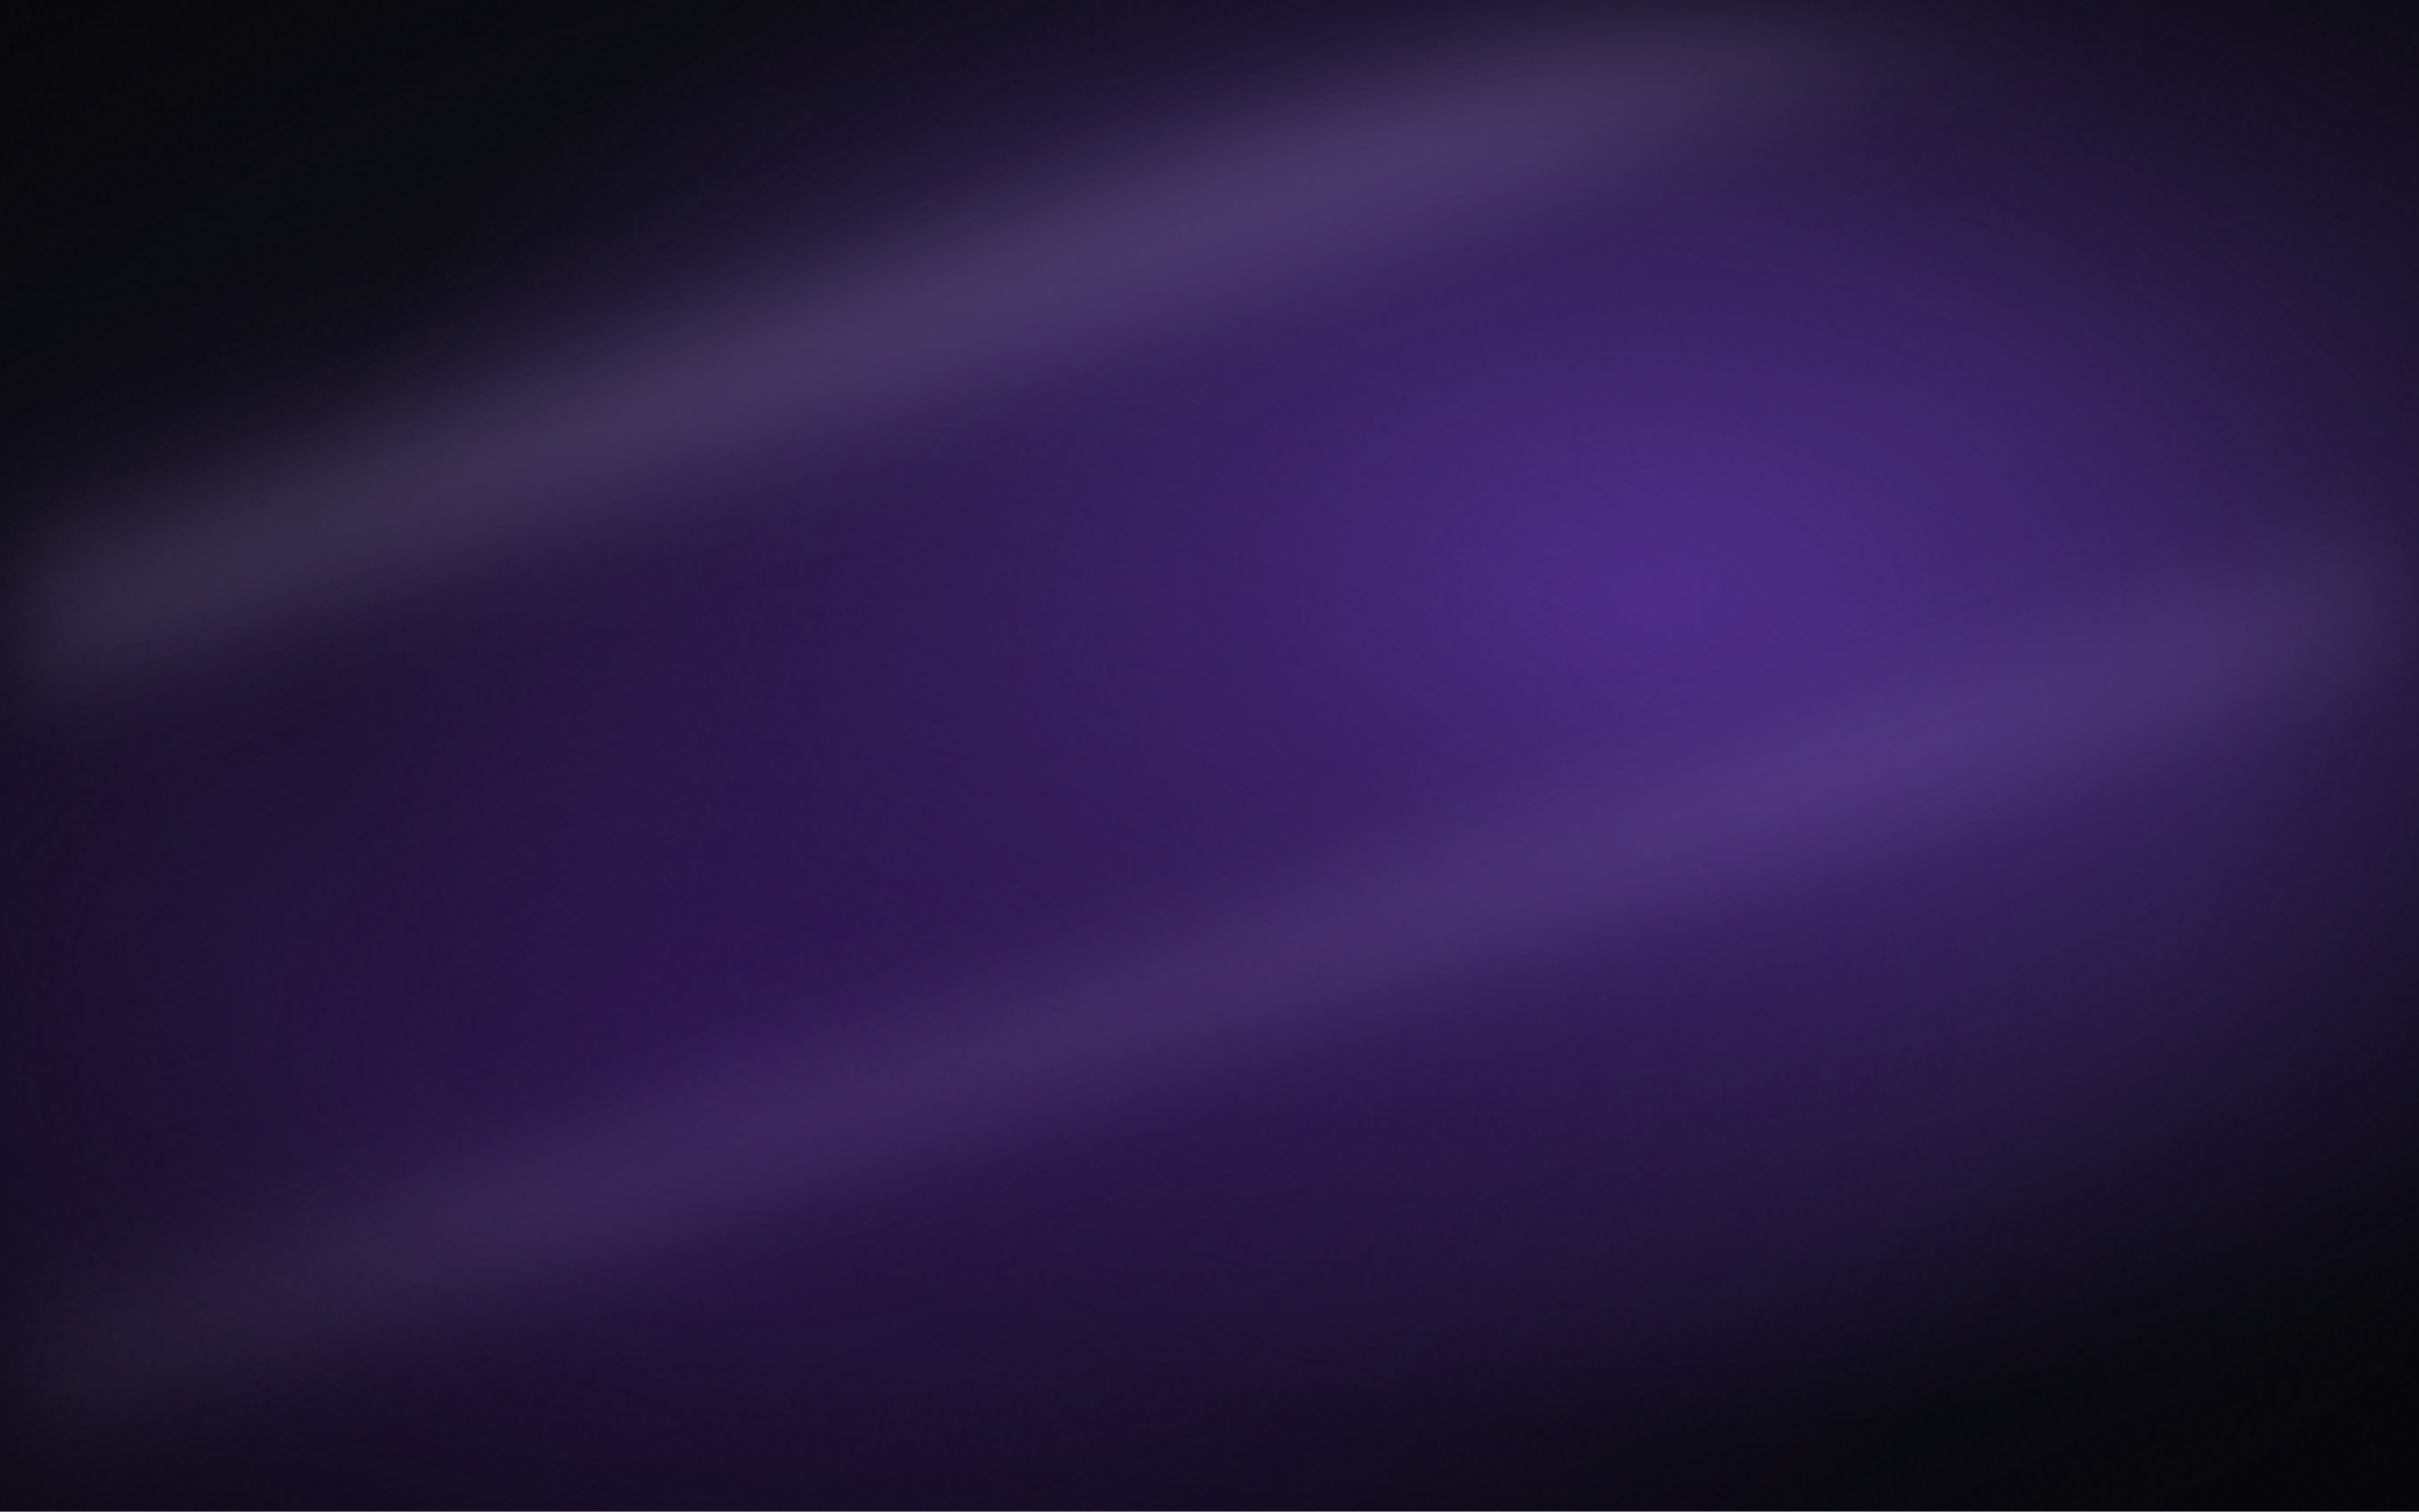
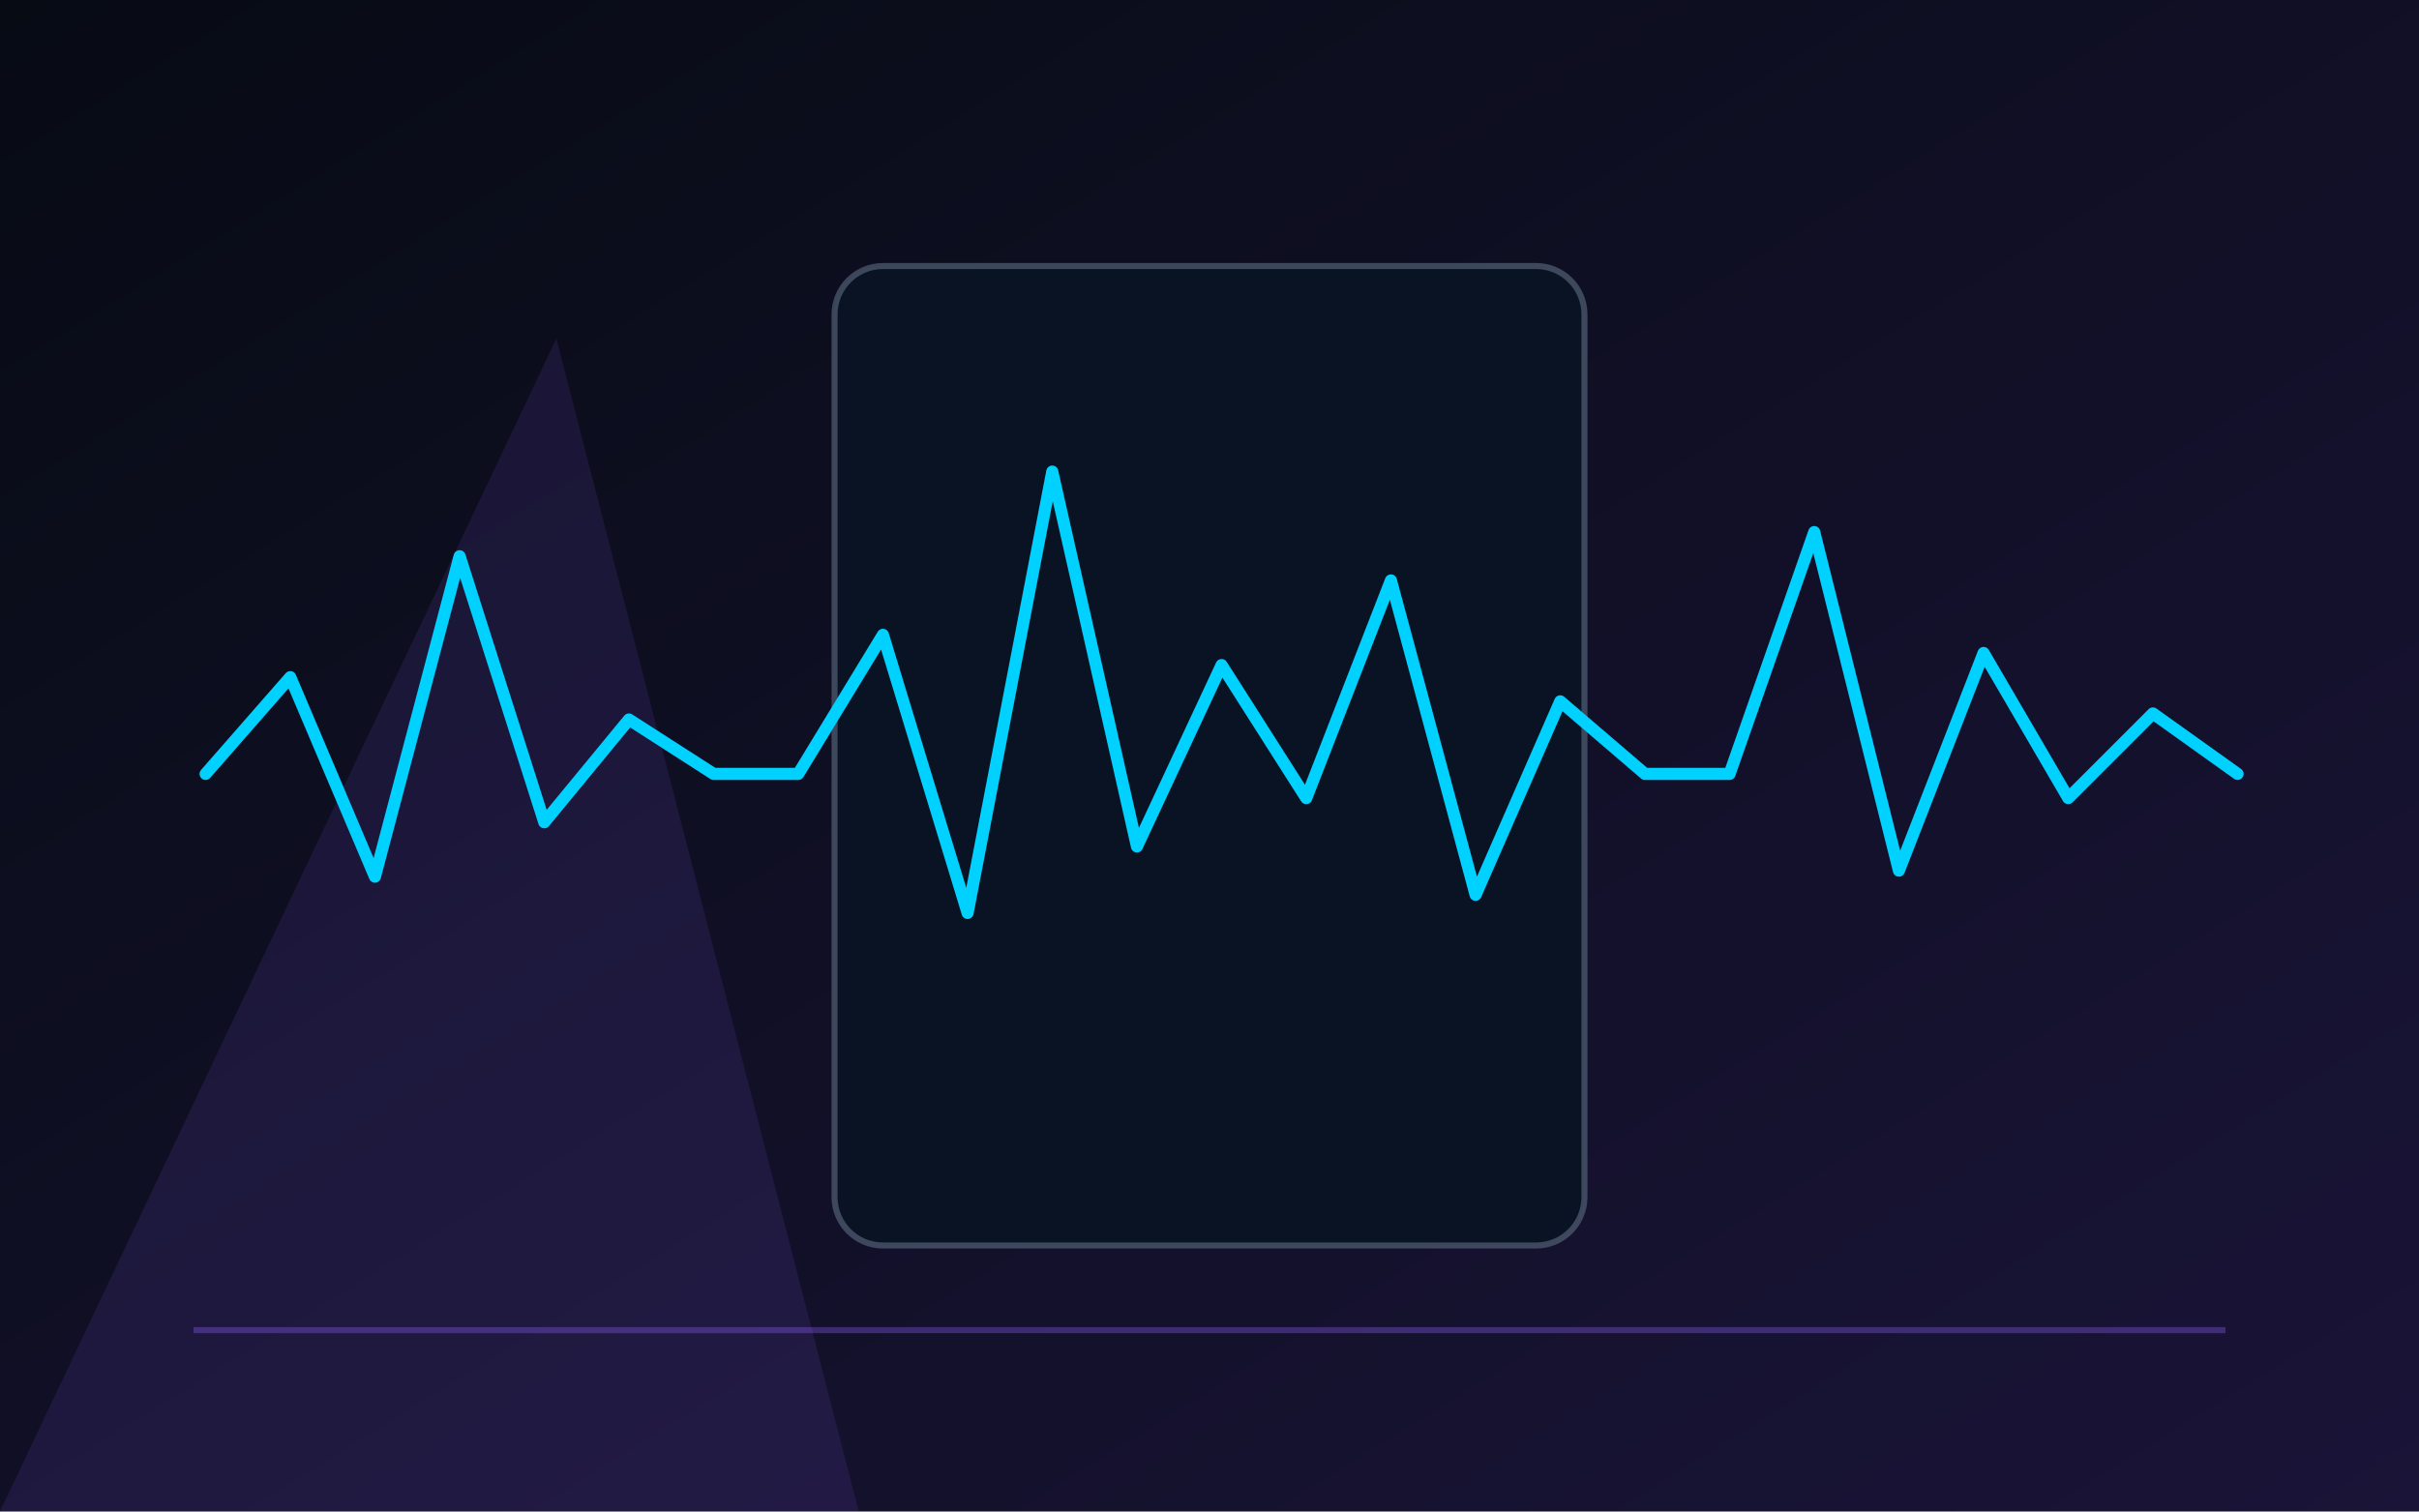
- <svg xmlns="http://www.w3.org/2000/svg" viewBox="0 0 400 250" width="400" height="250" role="img" aria-label="추상 포스터 아트">
+ <svg xmlns="http://www.w3.org/2000/svg" viewBox="0 0 400 250" width="400" height="250" role="img" aria-label="고요한 방과 진동 파형을 표현한 추상 포스터">
  <defs>
-     <linearGradient id="base-quietroom" x1="15%" y1="0%" x2="85%" y2="100%">
-       <stop offset="0%" stop-color="#0a0a12" />
-       <stop offset="50%" stop-color="#12101e" />
-       <stop offset="100%" stop-color="#07070f" />
+     <linearGradient id="room-bg" x1="0" y1="0" x2="1" y2="1">
+       <stop stop-color="#070b14" />
+       <stop offset="1" stop-color="#1a1438" />
    </linearGradient>
-     <radialGradient id="glowA-quietroom" cx="68%" cy="40%" r="55%">
-       <stop offset="0%" stop-color="#5a32a0" stop-opacity="0.85" />
-       <stop offset="100%" stop-color="#5a32a0" stop-opacity="0" />
-     </radialGradient>
-     <radialGradient id="glowB-quietroom" cx="30%" cy="70%" r="55%">
-       <stop offset="0%" stop-color="#32145a" stop-opacity="0.75" />
-       <stop offset="100%" stop-color="#32145a" stop-opacity="0" />
-     </radialGradient>
-     <radialGradient id="vignette-quietroom" cx="50%" cy="50%" r="75%">
-       <stop offset="55%" stop-color="#000000" stop-opacity="0" />
-       <stop offset="100%" stop-color="#000000" stop-opacity="0.55" />
-     </radialGradient>
-     <linearGradient id="streak-quietroom" x1="0%" y1="0%" x2="100%" y2="100%">
-       <stop offset="0%" stop-color="#c9b3f0" stop-opacity="0" />
-       <stop offset="50%" stop-color="#c9b3f0" stop-opacity="0.5" />
-       <stop offset="100%" stop-color="#c9b3f0" stop-opacity="0" />
-     </linearGradient>
-     <filter id="soft-quietroom" x="-50%" y="-50%" width="200%" height="200%">
-       <feGaussianBlur stdDeviation="10" />
-     </filter>
-     <filter id="grain-quietroom">
-       <feTurbulence type="fractalNoise" baseFrequency="0.85" numOctaves="2" stitchTiles="stitch" result="noise" />
-       <feColorMatrix in="noise" type="matrix" values="0 0 0 0 1  0 0 0 0 1  0 0 0 0 1  0 0 0 0.035 0" />
-     </filter>
  </defs>
-   <rect width="400" height="250" fill="url(#base-quietroom)" />
-   <rect width="400" height="250" fill="url(#glowA-quietroom)" />
-   <rect width="400" height="250" fill="url(#glowB-quietroom)" />
-   <g filter="url(#soft-quietroom)" opacity="0.6">
-     <rect x="-80" y="30" width="560" height="22.5" fill="url(#streak-quietroom)" transform="rotate(-18 200 125)" />
-     <rect x="-80" y="155" width="560" height="12.5" fill="url(#streak-quietroom)" transform="rotate(-18 200 125)" />
-   </g>
-   <rect width="400" height="250" fill="url(#vignette-quietroom)" />
-   <rect width="400" height="250" filter="url(#grain-quietroom)" opacity="0.5" />
+   <rect width="400" height="250" fill="url(#room-bg)" />
+   <polygon points="0,250 92,56 142,250" fill="#8b5cf6" opacity="0.12" />
+   <rect x="138" y="44" width="124" height="162" rx="8" fill="#0a1323" stroke="#64748b" stroke-opacity="0.55" />
+   <polyline points="34,128 48,112 62,145 76,92 90,136 104,119 118,128 132,128 146,105 160,151 174,78 188,140 202,110 216,132 230,96 244,148 258,116 272,128 286,128 300,88 314,144 328,108 342,132 356,118 370,128" fill="none" stroke="#00d1ff" stroke-width="2" stroke-linecap="round" stroke-linejoin="round" />
+   <line x1="32" y1="220" x2="368" y2="220" stroke="#8b5cf6" stroke-opacity="0.35" />
</svg>
